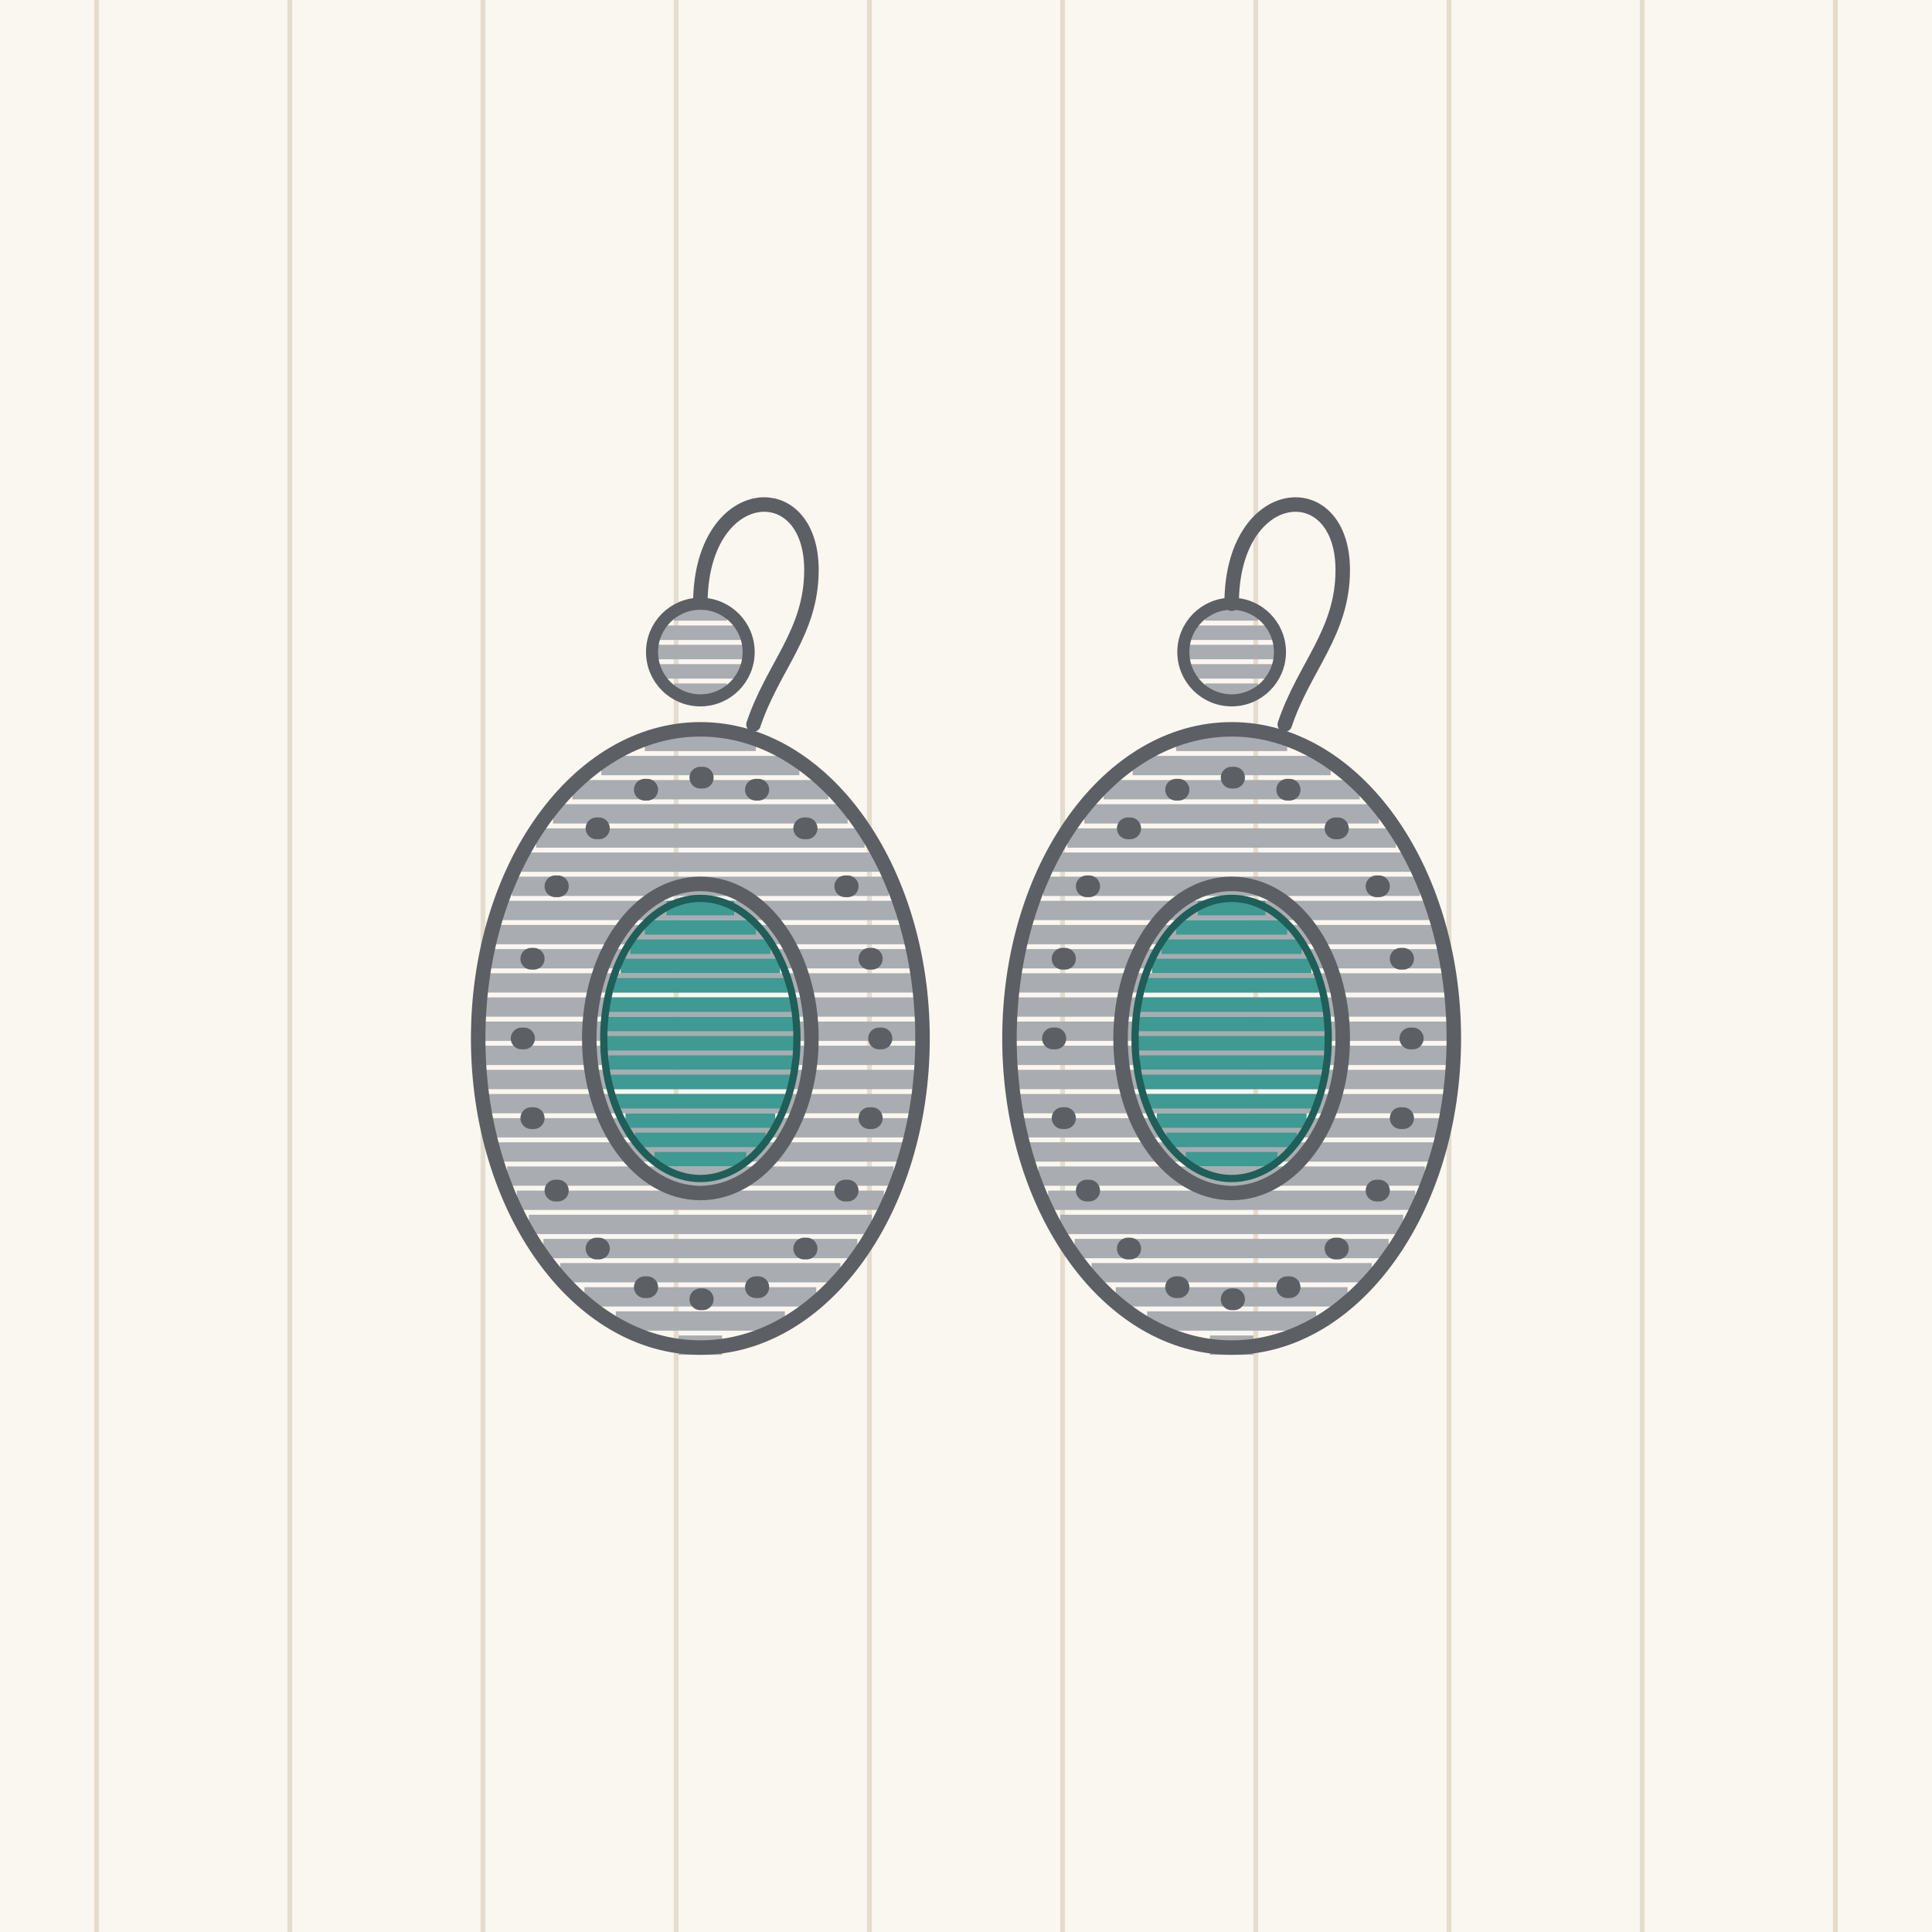
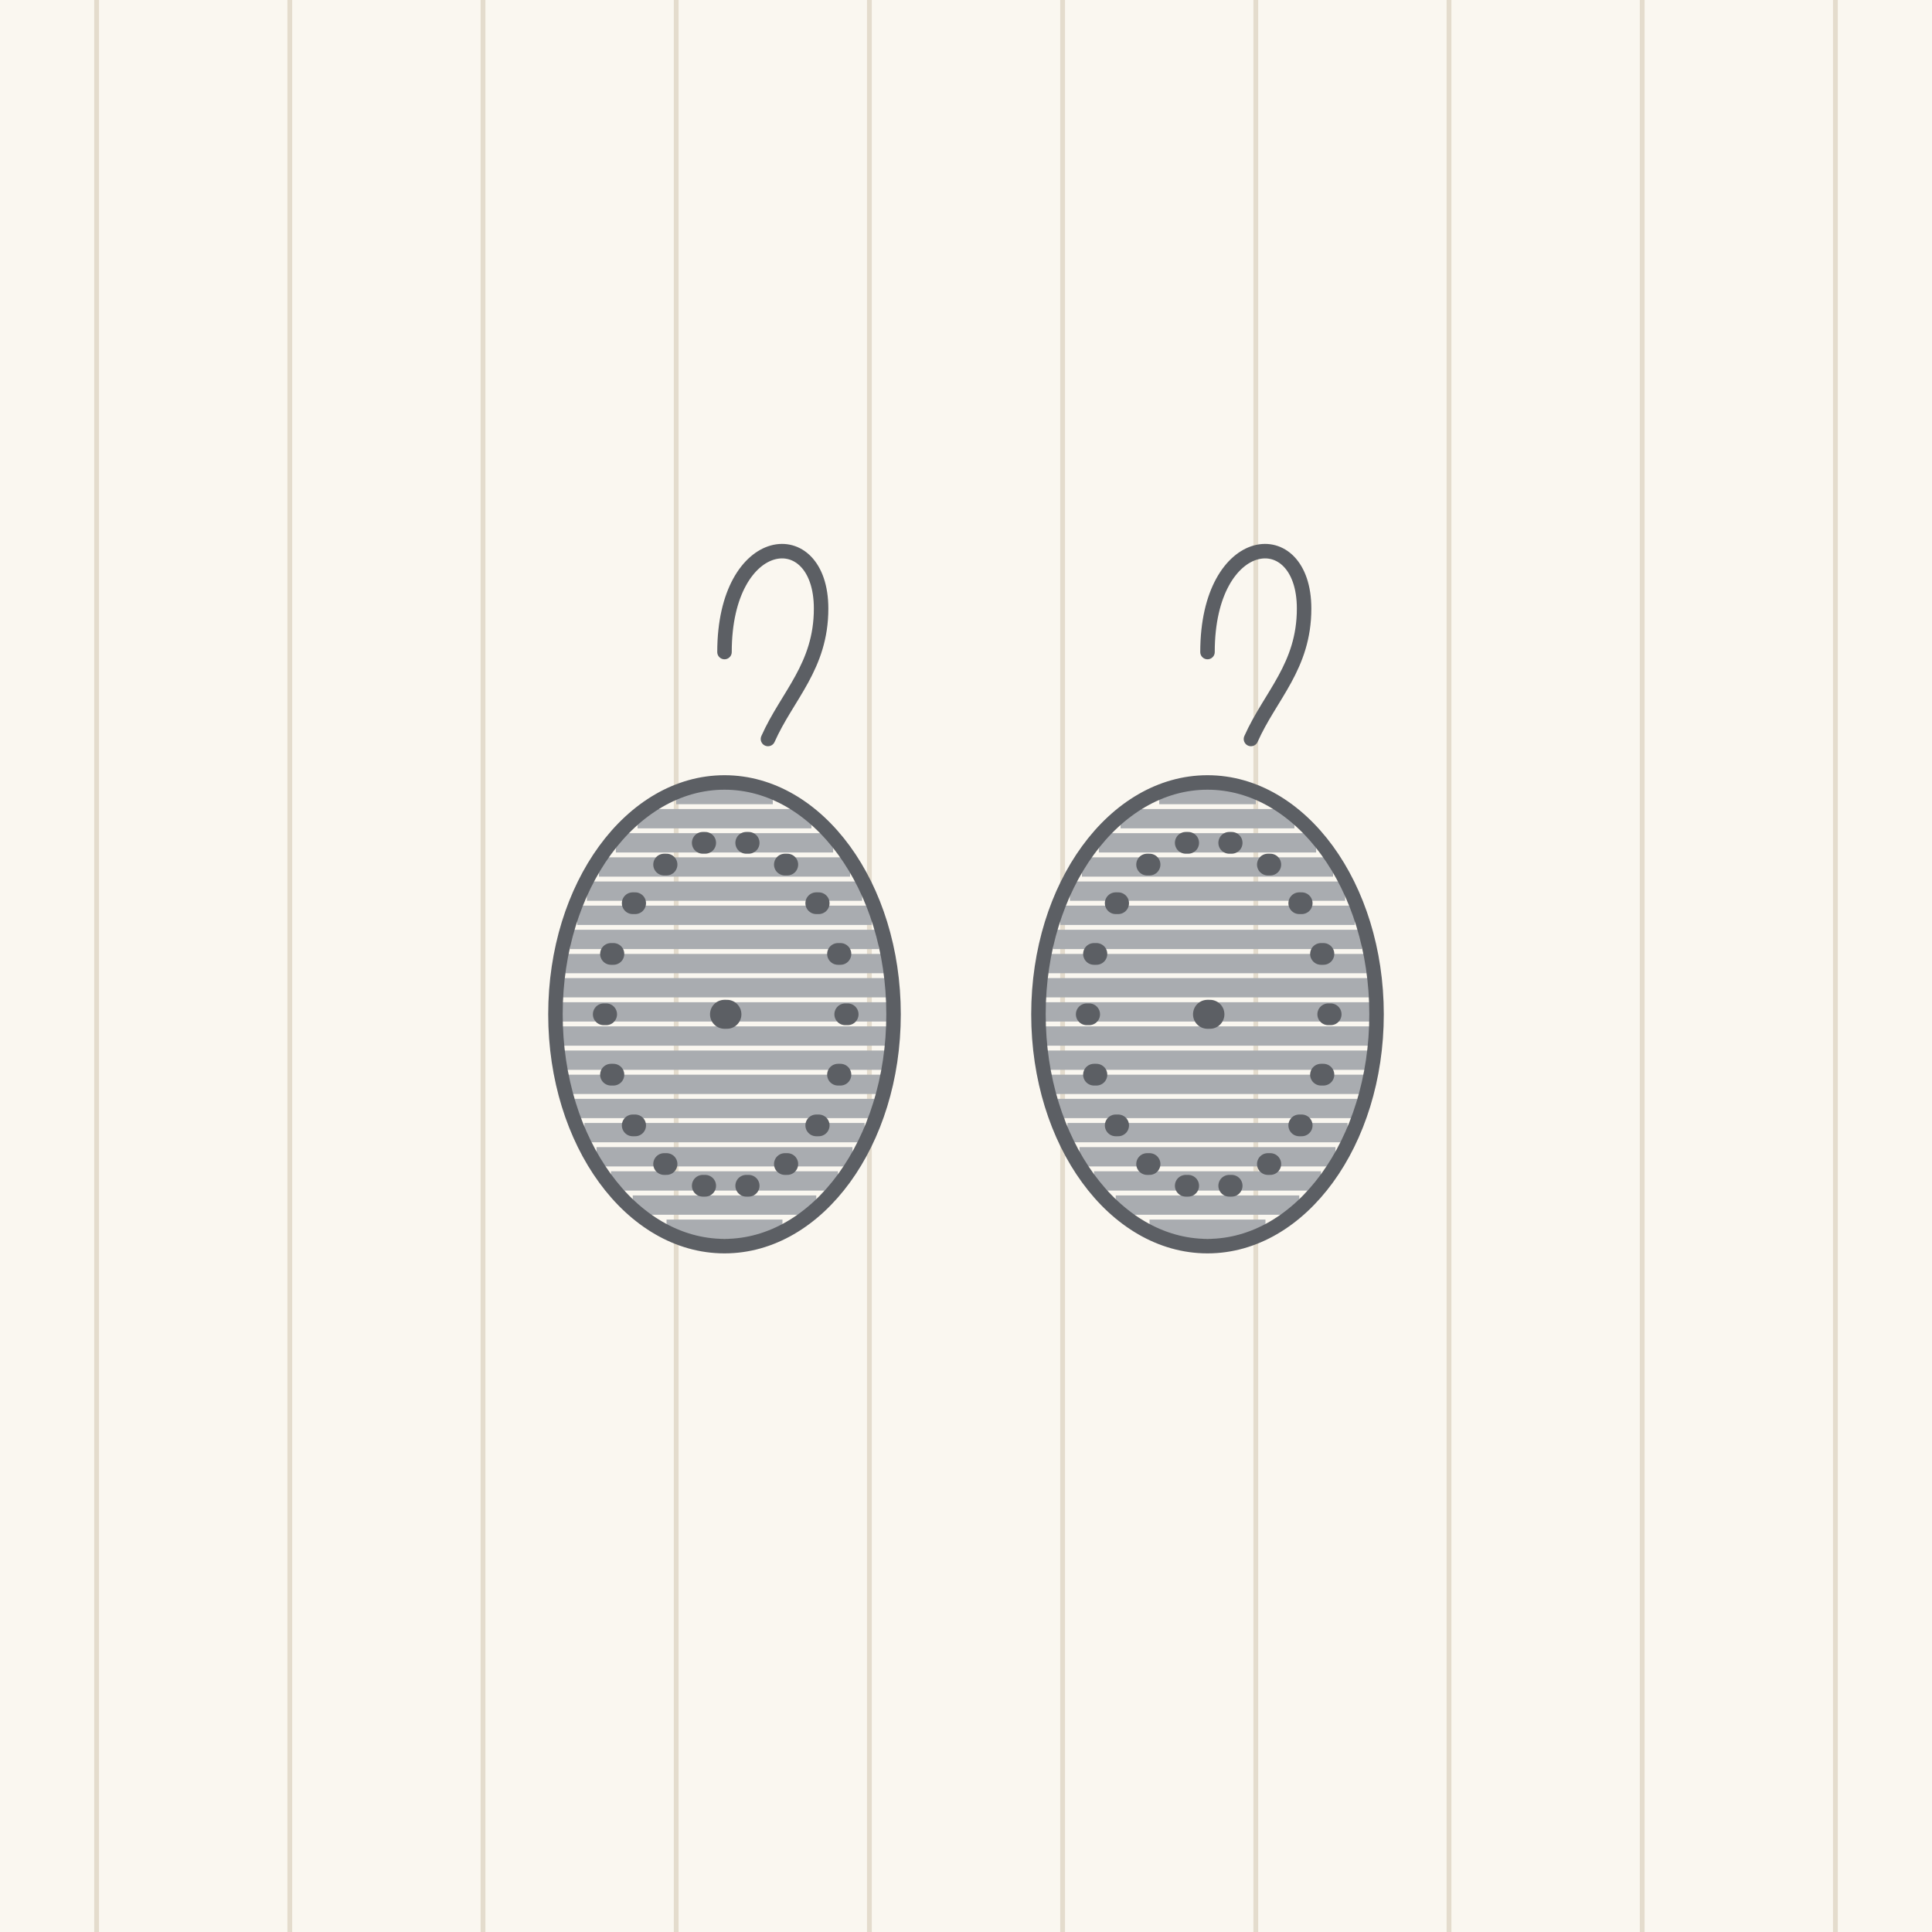
<svg xmlns="http://www.w3.org/2000/svg" width="800" height="800" viewBox="0 0 800 800">
  <rect width="800" height="800" fill="#FAF7F0" />
  <path d="M40 0V800M120 0V800M200 0V800M280 0V800M360 0V800M440 0V800M520 0V800M600 0V800M680 0V800M760 0V800" stroke="#E4DCCD" stroke-width="2" />
-   <path d="M290 250 C290 200 336 196 336 236 C336 262 320 276 312 300" fill="none" stroke="#5C5F64" stroke-width="6" stroke-linecap="round" />
-   <path d="M279 254h22M273 262h34M271 270h38M273 278h34M279 286h22M499 254h22M493 262h34M491 270h38M493 278h34M499 286h22" stroke="#A9ACB0" stroke-width="6" fill="none" />
-   <circle cx="290" cy="270" r="20" fill="none" stroke="#5C5F64" stroke-width="5" />
-   <path d="M267 307h46M249 317h82M237 327h106M229 337h122M222 347h136M216 357h148M212 367h156M208 377h164M205 387h170M203 397h174M201 407h178M200 417h180M200 427h180M200 437h180M201 447h178M202 457h176M204 467h172M206 477h168M210 487h160M214 497h152M219 507h142M225 517h130M232 527h116M242 537h96M255 547h70M281 557h18M487 307h46M469 317h82M457 327h106M449 337h122M442 347h136M436 357h148M432 367h156M428 377h164M425 387h170M423 397h174M421 407h178M420 417h180M420 427h180M420 437h180M421 447h178M422 457h176M424 467h172M426 477h168M430 487h160M434 497h152M439 507h142M445 517h130M452 527h116M462 537h96M475 547h70M501 557h18" stroke="#A9ACB0" stroke-width="8" fill="none" />
-   <ellipse cx="290" cy="430" rx="92" ry="128" fill="none" stroke="#5C5F64" stroke-width="6" />
-   <path d="M364 430h1M360 463h1M350 493h1M333 517h1M313 533h1M290 538h1M267 533h1M247 517h1M230 493h1M220 463h1M216 430h1M220 397h1M230 367h1M247 343h1M267 327h1M290 322h1M313 327h1M333 343h1M350 367h1M360 397h1M584 430h1M580 463h1M570 493h1M553 517h1M533 533h1M510 538h1M487 533h1M467 517h1M450 493h1M440 463h1M436 430h1M440 397h1M450 367h1M467 343h1M487 327h1M510 322h1M533 327h1M553 343h1M570 367h1M580 397h1" stroke="#5C5F64" stroke-width="9" stroke-linecap="round" fill="none" />
-   <path d="M276 376h28M267 384h46M261 392h58M257 400h66M254 408h72M252 416h76M251 424h78M251 432h78M252 440h76M253 448h74M255 456h70M259 464h62M263 472h54M271 480h38M496 376h28M487 384h46M481 392h58M477 400h66M474 408h72M472 416h76M471 424h78M471 432h78M472 440h76M473 448h74M475 456h70M479 464h62M483 472h54M491 480h38" stroke="#3E9A93" stroke-width="6" fill="none" />
-   <ellipse cx="290" cy="430" rx="46" ry="64" fill="none" stroke="#5C5F64" stroke-width="6" />
-   <ellipse cx="290" cy="430" rx="40" ry="58" fill="none" stroke="#1F5E59" stroke-width="3" />
-   <path d="M510 250 C510 200 556 196 556 236 C556 262 540 276 532 300" fill="none" stroke="#5C5F64" stroke-width="6" stroke-linecap="round" />
-   <circle cx="510" cy="270" r="20" fill="none" stroke="#5C5F64" stroke-width="5" />
-   <ellipse cx="510" cy="430" rx="92" ry="128" fill="none" stroke="#5C5F64" stroke-width="6" />
-   <ellipse cx="510" cy="430" rx="46" ry="64" fill="none" stroke="#5C5F64" stroke-width="6" />
-   <ellipse cx="510" cy="430" rx="40" ry="58" fill="none" stroke="#1F5E59" stroke-width="3" />
+   <path d="M300 270 C300 220 340 216 340 252 C340 276 326 288 318 306" fill="none" stroke="#5C5F64" stroke-width="6" stroke-linecap="round" />
+   <path d="M280 329h40M264 339h72M255 349h90M248 359h104M243 369h114M239 379h122M236 389h128M234 399h132M232 409h136M232 419h136M232 429h136M233 439h134M235 449h130M238 459h124M242 469h116M247 479h106M253 489h94M262 499h76M276 509h48M480 329h40M464 339h72M455 349h90M448 359h104M443 369h114M439 379h122M436 389h128M434 399h132M432 409h136M432 419h136M432 429h136M433 439h134M435 449h130M438 459h124M442 469h116M447 479h106M453 489h94M462 499h76M476 509h48" stroke="#A9ACB0" stroke-width="8" fill="none" />
+   <ellipse cx="300" cy="420" rx="70" ry="96" fill="none" stroke="#5C5F64" stroke-width="6" />
+   <path d="M350 420h1M347 445h1M338 466h1M325 482h1M309 491h1M291 491h1M275 482h1M262 466h1M253 445h1M250 420h1M253 395h1M262 374h1M275 358h1M291 349h1M309 349h1M325 358h1M338 374h1M347 395h1M550 420h1M547 445h1M538 466h1M525 482h1M509 491h1M491 491h1M475 482h1M462 466h1M453 445h1M450 420h1M453 395h1M462 374h1M475 358h1M491 349h1M509 349h1M525 358h1M538 374h1M547 395h1" stroke="#5C5F64" stroke-width="9" stroke-linecap="round" fill="none" />
+   <path d="M300 420h1M500 420h1" stroke="#5C5F64" stroke-width="12" stroke-linecap="round" fill="none" />
+   <path d="M500 270 C500 220 540 216 540 252 C540 276 526 288 518 306" fill="none" stroke="#5C5F64" stroke-width="6" stroke-linecap="round" />
+   <ellipse cx="500" cy="420" rx="70" ry="96" fill="none" stroke="#5C5F64" stroke-width="6" />
</svg>
